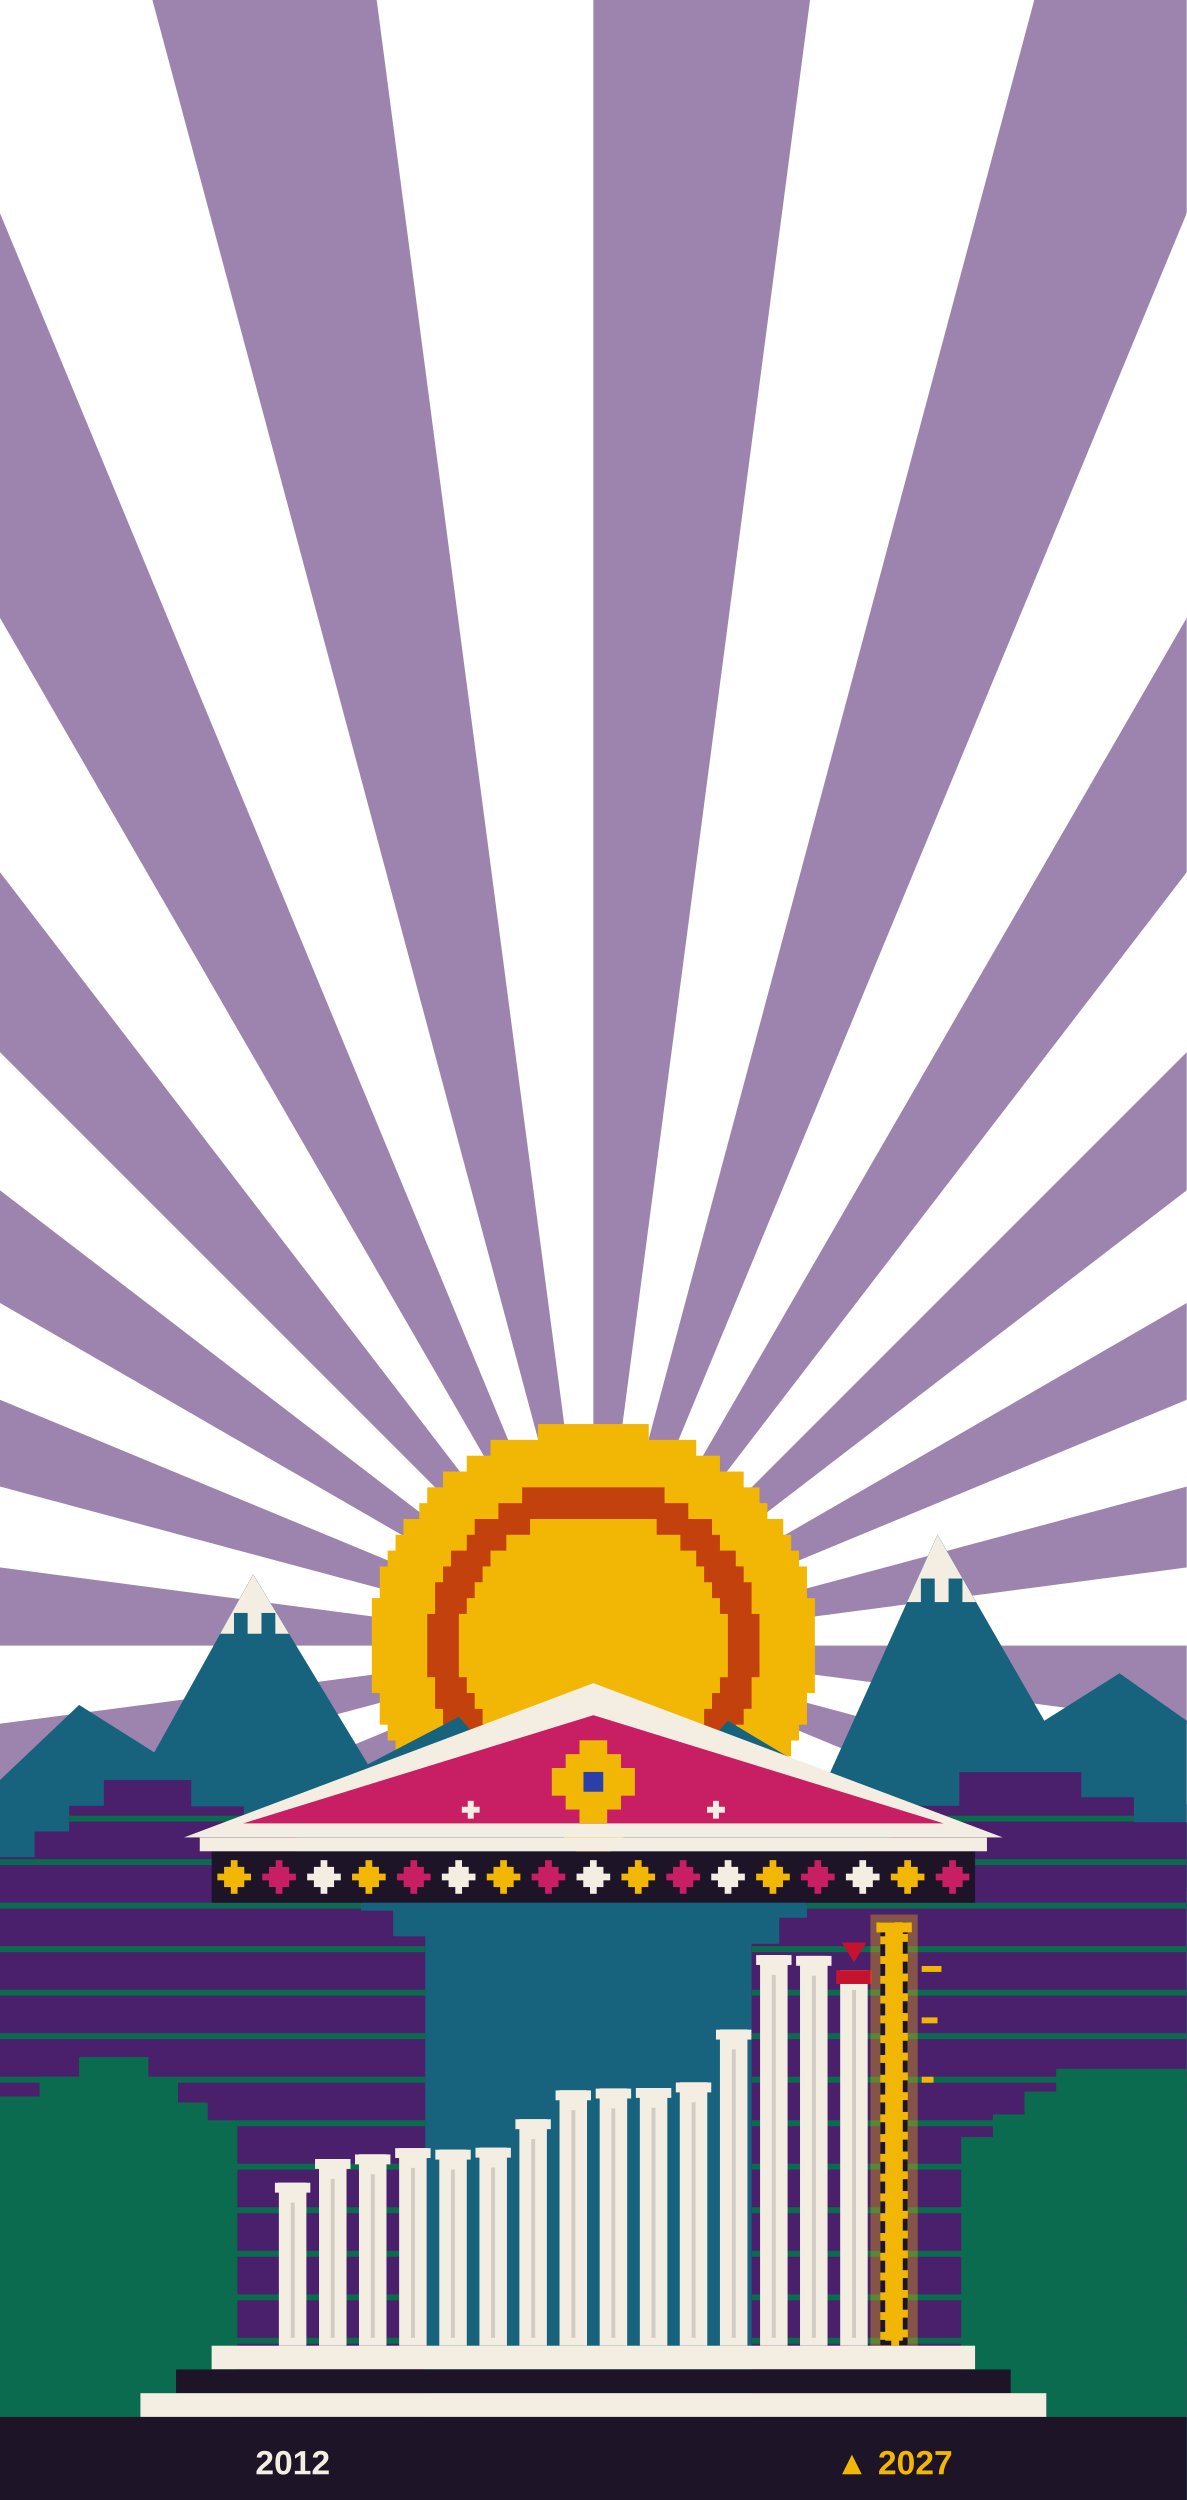
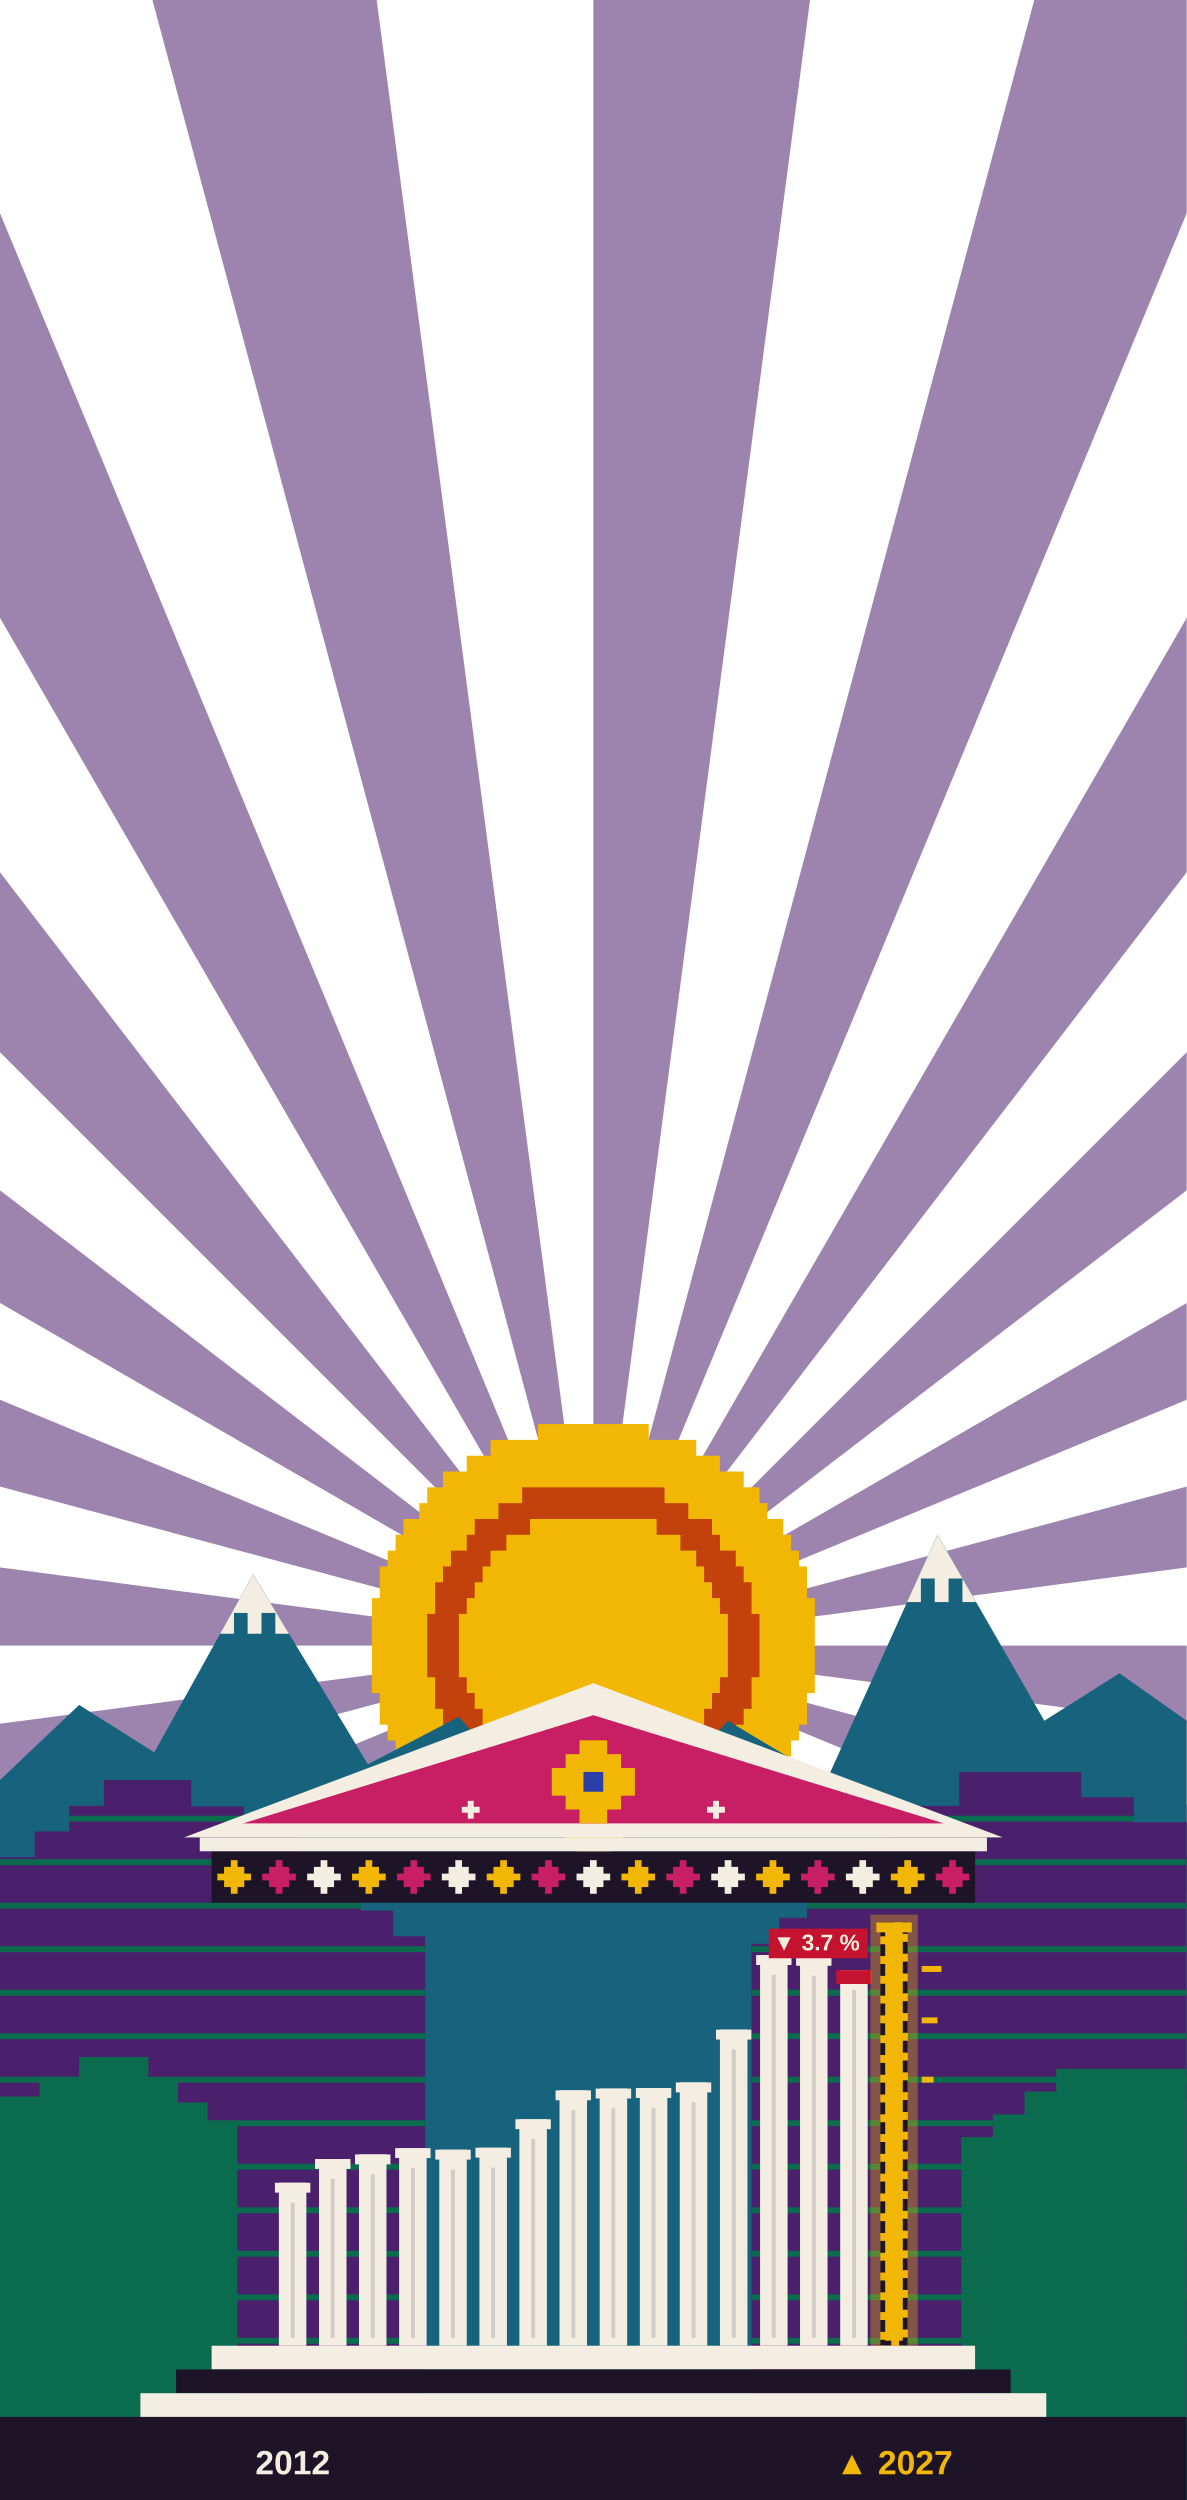
<svg xmlns="http://www.w3.org/2000/svg" viewBox="0 -600 600 1264" width="600" height="1264" preserveAspectRatio="xMidYMax slice" aria-hidden="true" focusable="false">
  <path fill="#4A1F6B" opacity=".55" d="M300 232L300 -868L443.6 -858.6zM300 232L584.7 -830.5L721 -784.3zM300 232L850 -720.6L969.6 -640.7zM300 232L1077.8 -545.8L1172.7 -437.6zM300 232L1252.6 -318L1316.3 -189zM300 232L1362.5 -52.7L1390.6 88.4zM300 232L1400 232L1390.6 375.6zM300 232L1362.5 516.7L1316.3 653zM300 232L1252.6 782L1172.7 901.6zM300 232L1077.8 1009.8L969.6 1104.7zM300 232L850 1184.6L721 1248.3zM300 232L584.7 1294.5L443.6 1322.6zM300 232L300 1332L156.4 1322.6zM300 232L15.3 1294.5L-121 1248.3zM300 232L-250 1184.6L-369.6 1104.7zM300 232L-477.8 1009.8L-572.7 901.6zM300 232L-652.6 782L-716.3 653zM300 232L-762.5 516.7L-790.6 375.6zM300 232L-800 232L-790.6 88.4zM300 232L-762.5 -52.7L-716.3 -189zM300 232L-652.6 -318L-572.7 -437.6zM300 232L-477.8 -545.8L-369.6 -640.7zM300 232L-250 -720.6L-121 -784.3zM300 232L15.3 -830.5L156.4 -858.6z" />
  <path fill="#F2B705" d="M272 120h56v8h-56zM248 128h104v8h-104zM236 136h128v8h-128zM224 144h152v8h-152zM216 152h168v8h-168zM212 160h176v8h-176zM204 168h192v8h-192zM200 176h200v8h-200zM196 184h208v8h-208zM192 192h216v8h-216zM192 200h216v8h-216zM188 208h224v8h-224zM188 216h224v8h-224zM188 224h224v8h-224zM188 232h224v8h-224zM188 240h224v8h-224zM188 248h224v8h-224zM192 256h216v8h-216zM192 264h216v8h-216zM196 272h208v8h-208zM200 280h200v8h-200zM204 288h192v8h-192zM212 296h176v8h-176zM216 304h168v8h-168zM224 312h152v8h-152zM236 320h128v8h-128zM248 328h104v8h-104zM272 336h56v8h-56z" />
  <path fill="#C2410C" d="M264 152h72v8h-72zM252 160h96v8h-96zM240 168h120v8h-120zM236 176h128v8h-128zM228 184h144v8h-144zM224 192h152v8h-152zM220 200h160v8h-160zM220 208h160v8h-160zM216 216h168v8h-168zM216 224h168v8h-168zM216 232h168v8h-168zM216 240h168v8h-168zM220 248h160v8h-160zM220 256h160v8h-160zM224 264h152v8h-152zM228 272h144v8h-144zM236 280h128v8h-128zM240 288h120v8h-120zM252 296h96v8h-96zM264 304h72v8h-72z" />
  <path fill="#F2B705" d="M268 168h64v8h-64zM256 176h88v8h-88zM248 184h104v8h-104zM244 192h112v8h-112zM240 200h120v8h-120zM236 208h128v8h-128zM232 216h136v8h-136zM232 224h136v8h-136zM232 232h136v8h-136zM232 240h136v8h-136zM236 248h128v8h-128zM240 256h120v8h-120zM244 264h112v8h-112zM248 272h104v8h-104zM256 280h88v8h-88zM268 288h64v8h-64z" />
  <polygon fill="#17637D" points="0,300 40,262 78,286 128,196 186,292 232,268 300,346 368,270 418,300 474,176 528,270 566,246 600,270 600,664 0,664" />
  <polygon fill="#F4EEE2" points="128,196 146.1,226 139.2,226 139.2,215.5 132.2,215.5 132.2,226 125.2,226 125.2,215.5 118.3,215.5 118.3,226 111.3,226 111.3,226" />
  <polygon fill="#F4EEE2" points="474,176 493.5,210 486.6,210 486.6,198.1 479.6,198.1 479.6,210 472.6,210 472.6,198.1 465.6,198.1 465.6,210 458.6,210 458.6,210" />
  <clipPath id="cm">
    <polygon fill="#000" points="0,352 0,339 17.5,339 17.5,326 35,326 35,313 52.5,313 52.5,300 70,300 96.7,300 96.7,313.3 123.3,313.3 123.3,326.7 150,326.7 150,340 166.2,340 166.2,353 182.5,353 182.5,366 198.8,366 198.8,379 215,379 215,392 215,664 0,664" />
    <polygon fill="#000" points="380,396 380,382.8 394,382.8 394,369.6 408,369.6 408,356.4 422,356.4 422,343.2 436,343.2 436,330 450,330 450,313 485,313 485,296 520,296 546.7,296 546.7,308.7 573.3,308.7 573.3,321.3 600,321.3 600,334 600,664 380,664" />
  </clipPath>
  <polygon fill="#4A1F6B" points="0,352 0,339 17.5,339 17.5,326 35,326 35,313 52.5,313 52.5,300 70,300 96.7,300 96.7,313.3 123.3,313.3 123.3,326.7 150,326.7 150,340 166.2,340 166.2,353 182.5,353 182.5,366 198.8,366 198.8,379 215,379 215,392 215,664 0,664" />
  <polygon fill="#4A1F6B" points="380,396 380,382.8 394,382.8 394,369.6 408,369.6 408,356.4 422,356.4 422,343.2 436,343.2 436,330 450,330 450,313 485,313 485,296 520,296 546.7,296 546.7,308.7 573.3,308.7 573.3,321.3 600,321.3 600,334 600,664 380,664" />
  <g clip-path="url(#cm)">
    <rect x="0" y="318" width="600" height="3" fill="#0B6B4E" />
    <rect x="0" y="340" width="600" height="3" fill="#0B6B4E" />
    <rect x="0" y="362" width="600" height="3" fill="#0B6B4E" />
    <rect x="0" y="384" width="600" height="3" fill="#0B6B4E" />
    <rect x="0" y="406" width="600" height="3" fill="#0B6B4E" />
    <rect x="0" y="428" width="600" height="3" fill="#0B6B4E" />
    <rect x="0" y="450" width="600" height="3" fill="#0B6B4E" />
    <rect x="0" y="472" width="600" height="3" fill="#0B6B4E" />
    <rect x="0" y="494" width="600" height="3" fill="#0B6B4E" />
    <rect x="0" y="516" width="600" height="3" fill="#0B6B4E" />
    <rect x="0" y="538" width="600" height="3" fill="#0B6B4E" />
    <rect x="0" y="560" width="600" height="3" fill="#0B6B4E" />
    <rect x="0" y="582" width="600" height="3" fill="#0B6B4E" />
  </g>
  <polygon fill="#0B6B4E" points="0,470 0,460 20,460 20,450 40,450 40,440 60,440 75,440 75,451.5 90,451.5 90,463 105,463 105,474.5 120,474.5 120,486 120,664 0,664" />
  <polygon fill="#0B6B4E" points="486,492 486,480.5 502,480.5 502,469 518,469 518,457.5 534,457.5 534,446 550,446 600,446 600,462 600,664 486,664" />
  <g class="cols">
    <g class="col">
      <rect x="141" y="503.6" width="13.9" height="82.4" fill="#F4EEE2" />
      <rect x="147" y="513.6" width="2" height="68.4" fill="#1E1428" opacity="0.16" />
      <rect x="139" y="503.6" width="17.9" height="5" fill="#F4EEE2" />
    </g>
    <g class="col">
      <rect x="161.3" y="491.6" width="13.9" height="94.4" fill="#F4EEE2" />
      <rect x="167.2" y="501.6" width="2" height="80.4" fill="#1E1428" opacity="0.16" />
      <rect x="159.3" y="491.6" width="17.9" height="5" fill="#F4EEE2" />
    </g>
    <g class="col">
      <rect x="181.5" y="489.3" width="13.9" height="96.7" fill="#F4EEE2" />
      <rect x="187.5" y="499.3" width="2" height="82.7" fill="#1E1428" opacity="0.16" />
      <rect x="179.5" y="489.3" width="17.9" height="5" fill="#F4EEE2" />
    </g>
    <g class="col">
      <rect x="201.8" y="486.1" width="13.9" height="99.9" fill="#F4EEE2" />
      <rect x="207.8" y="496.1" width="2" height="85.9" fill="#1E1428" opacity="0.16" />
      <rect x="199.8" y="486.1" width="17.9" height="5" fill="#F4EEE2" />
    </g>
    <g class="col">
      <rect x="222.1" y="486.9" width="13.9" height="99.1" fill="#F4EEE2" />
      <rect x="228" y="496.9" width="2" height="85.1" fill="#1E1428" opacity="0.16" />
      <rect x="220.1" y="486.9" width="17.9" height="5" fill="#F4EEE2" />
    </g>
    <g class="col">
      <rect x="242.4" y="485.9" width="13.9" height="100.1" fill="#F4EEE2" />
      <rect x="248.3" y="495.9" width="2" height="86.1" fill="#1E1428" opacity="0.16" />
      <rect x="240.4" y="485.9" width="17.9" height="5" fill="#F4EEE2" />
    </g>
    <g class="col">
      <rect x="262.6" y="471.5" width="13.9" height="114.5" fill="#F4EEE2" />
      <rect x="268.6" y="481.5" width="2" height="100.5" fill="#1E1428" opacity="0.16" />
      <rect x="260.6" y="471.5" width="17.9" height="5" fill="#F4EEE2" />
    </g>
    <g class="col">
      <rect x="282.9" y="456.9" width="13.9" height="129.1" fill="#F4EEE2" />
      <rect x="288.9" y="466.9" width="2" height="115.1" fill="#1E1428" opacity="0.16" />
      <rect x="280.9" y="456.9" width="17.9" height="5" fill="#F4EEE2" />
    </g>
    <g class="col">
      <rect x="303.2" y="456" width="13.9" height="130" fill="#F4EEE2" />
      <rect x="309.1" y="466" width="2" height="116" fill="#1E1428" opacity="0.16" />
      <rect x="301.2" y="456" width="17.9" height="5" fill="#F4EEE2" />
    </g>
    <g class="col">
      <rect x="323.5" y="455.7" width="13.9" height="130.3" fill="#F4EEE2" />
      <rect x="329.4" y="465.7" width="2" height="116.3" fill="#1E1428" opacity="0.16" />
      <rect x="321.5" y="455.7" width="17.9" height="5" fill="#F4EEE2" />
    </g>
    <g class="col">
      <rect x="343.7" y="452.9" width="13.9" height="133.1" fill="#F4EEE2" />
      <rect x="349.7" y="462.9" width="2" height="119.1" fill="#1E1428" opacity="0.16" />
      <rect x="341.7" y="452.9" width="17.9" height="5" fill="#F4EEE2" />
    </g>
    <g class="col">
      <rect x="364" y="426.2" width="13.9" height="159.8" fill="#F4EEE2" />
      <rect x="370" y="436.2" width="2" height="145.8" fill="#1E1428" opacity="0.16" />
      <rect x="362" y="426.2" width="17.9" height="5" fill="#F4EEE2" />
    </g>
    <g class="col">
      <rect x="384.3" y="388.5" width="13.9" height="197.5" fill="#F4EEE2" />
      <rect x="390.2" y="398.5" width="2" height="183.5" fill="#1E1428" opacity="0.16" />
      <rect x="382.3" y="388.5" width="17.9" height="5" fill="#F4EEE2" />
    </g>
    <g class="col">
      <rect x="404.5" y="388.9" width="13.9" height="197.1" fill="#F4EEE2" />
      <rect x="410.5" y="398.9" width="2" height="183.1" fill="#1E1428" opacity="0.16" />
      <rect x="402.5" y="388.9" width="17.9" height="5" fill="#F4EEE2" />
    </g>
    <g class="col">
-       <polygon fill="#C4122F" points="425.5,382.1 438,382.1 431.8,392.1" />
+       <rect x="388.7" y="375.1" width="50" height="15" fill="#C4122F" />
+       <text x="434.7" y="386.1" fill="#F4EEE2" text-anchor="end" font-size="11.5" font-weight="800" font-family="Archivo, 'Arial Narrow', 'Helvetica Neue', Arial, sans-serif">▼ 3.7 %</text>
      <rect x="424.8" y="396.1" width="13.9" height="189.9" fill="#F4EEE2" />
      <rect x="430.8" y="406.1" width="2" height="175.9" fill="#1E1428" opacity="0.16" />
      <rect x="422.8" y="396.1" width="17.9" height="7" fill="#C4122F" />
    </g>
    <g class="col col-27">
      <rect x="440.1" y="368" width="23.9" height="218" fill="#F2B705" opacity=".35" />
      <rect x="466" y="394" width="10" height="3" fill="#F2B705" />
      <rect x="466" y="420" width="8" height="3" fill="#F2B705" />
      <rect x="466" y="450" width="6" height="3" fill="#F2B705" />
      <rect x="445.1" y="372" width="13.9" height="214" fill="#F2B705" />
      <rect x="446.3" y="373.2" width="11.4" height="211.5" fill="none" stroke="#1E1428" stroke-width="2.5" stroke-dasharray="6 4" />
      <rect x="443.1" y="372" width="17.9" height="5" fill="#F2B705" />
    </g>
  </g>
  <rect x="107" y="336" width="386" height="26" fill="#1E1428" />
  <path fill="#F2B705" d="M116.7 340.5h3.4v3.4h-3.4zM113.3 343.9h10.2v3.4h-10.2zM109.9 347.3h17v3.4h-17zM113.3 350.7h10.2v3.4h-10.2zM116.7 354.1h3.4v3.4h-3.4z" />
  <path fill="#C81E64" d="M139.4 340.5h3.4v3.4h-3.4zM136 343.9h10.2v3.4h-10.2zM132.6 347.3h17v3.4h-17zM136 350.7h10.2v3.4h-10.2zM139.4 354.1h3.4v3.4h-3.4z" />
  <path fill="#F4EEE2" d="M162.1 340.5h3.4v3.4h-3.4zM158.7 343.9h10.2v3.4h-10.2zM155.3 347.3h17v3.4h-17zM158.7 350.7h10.2v3.4h-10.2zM162.1 354.1h3.4v3.4h-3.4z" />
  <path fill="#F2B705" d="M184.8 340.5h3.4v3.4h-3.4zM181.4 343.9h10.2v3.4h-10.2zM178 347.3h17v3.4h-17zM181.4 350.7h10.2v3.4h-10.2zM184.8 354.1h3.4v3.4h-3.4z" />
  <path fill="#C81E64" d="M207.5 340.5h3.4v3.4h-3.4zM204.1 343.9h10.2v3.4h-10.2zM200.7 347.3h17v3.4h-17zM204.1 350.7h10.2v3.4h-10.2zM207.5 354.1h3.4v3.4h-3.4z" />
  <path fill="#F4EEE2" d="M230.2 340.5h3.4v3.4h-3.4zM226.8 343.9h10.2v3.4h-10.2zM223.4 347.3h17v3.4h-17zM226.8 350.7h10.2v3.4h-10.2zM230.2 354.1h3.4v3.4h-3.4z" />
  <path fill="#F2B705" d="M252.9 340.5h3.4v3.4h-3.4zM249.5 343.9h10.2v3.4h-10.2zM246.1 347.3h17v3.4h-17zM249.5 350.7h10.2v3.4h-10.2zM252.9 354.1h3.4v3.4h-3.4z" />
  <path fill="#C81E64" d="M275.6 340.5h3.4v3.4h-3.4zM272.2 343.9h10.2v3.4h-10.2zM268.8 347.3h17v3.4h-17zM272.2 350.7h10.2v3.4h-10.2zM275.6 354.1h3.4v3.4h-3.4z" />
  <path fill="#F4EEE2" d="M298.3 340.5h3.4v3.4h-3.4zM294.9 343.9h10.2v3.4h-10.2zM291.5 347.3h17v3.4h-17zM294.9 350.7h10.2v3.4h-10.2zM298.3 354.1h3.4v3.4h-3.4z" />
  <path fill="#F2B705" d="M321 340.5h3.4v3.4h-3.4zM317.6 343.9h10.2v3.4h-10.2zM314.2 347.3h17v3.4h-17zM317.6 350.7h10.2v3.4h-10.2zM321 354.1h3.4v3.4h-3.4z" />
  <path fill="#C81E64" d="M343.7 340.5h3.4v3.4h-3.4zM340.3 343.9h10.2v3.4h-10.2zM336.9 347.3h17v3.4h-17zM340.3 350.7h10.2v3.4h-10.2zM343.7 354.1h3.4v3.4h-3.4z" />
  <path fill="#F4EEE2" d="M366.4 340.5h3.4v3.4h-3.4zM363 343.9h10.2v3.4h-10.2zM359.6 347.3h17v3.4h-17zM363 350.7h10.2v3.4h-10.2zM366.4 354.1h3.4v3.4h-3.4z" />
  <path fill="#F2B705" d="M389.1 340.5h3.4v3.4h-3.4zM385.7 343.9h10.2v3.4h-10.2zM382.3 347.3h17v3.4h-17zM385.7 350.7h10.2v3.4h-10.2zM389.1 354.1h3.4v3.4h-3.4z" />
  <path fill="#C81E64" d="M411.8 340.5h3.4v3.4h-3.4zM408.4 343.9h10.2v3.4h-10.2zM405 347.3h17v3.4h-17zM408.4 350.7h10.2v3.4h-10.2zM411.8 354.1h3.4v3.4h-3.4z" />
  <path fill="#F4EEE2" d="M434.5 340.5h3.4v3.4h-3.4zM431.1 343.9h10.2v3.4h-10.2zM427.7 347.3h17v3.4h-17zM431.1 350.7h10.2v3.4h-10.2zM434.5 354.1h3.4v3.4h-3.4z" />
  <path fill="#F2B705" d="M457.2 340.5h3.4v3.4h-3.4zM453.8 343.9h10.2v3.4h-10.2zM450.4 347.3h17v3.4h-17zM453.8 350.7h10.2v3.4h-10.2zM457.2 354.1h3.4v3.4h-3.4z" />
  <path fill="#C81E64" d="M479.9 340.5h3.4v3.4h-3.4zM476.5 343.9h10.2v3.4h-10.2zM473.1 347.3h17v3.4h-17zM476.5 350.7h10.2v3.4h-10.2zM479.9 354.1h3.4v3.4h-3.4z" />
  <rect x="101" y="329" width="398" height="7" fill="#F4EEE2" />
  <polygon fill="#F4EEE2" points="93,329 300,251 507,329" />
  <polygon fill="#C81E64" points="122.9,321.9 300,267.2 477.1,321.9" />
  <polygon fill="#F2B705" points="293,279.9 307,279.9 307,286.9 314,286.9 314,293.9 321,293.9 321,307.9 314,307.9 314,314.9 307,314.9 307,321.9 293,321.9 293,314.9 286,314.9 286,307.9 279,307.9 279,293.9 286,293.9 286,286.9 293,286.9" />
  <rect x="295" y="295.9" width="10" height="10" fill="#2B3FA8" />
  <path fill="#F4EEE2" d="M236.5 310.5h3v3h-3zM233.5 313.5h9v3h-9zM236.5 316.5h3v3h-3z" />
  <path fill="#F4EEE2" d="M360.5 310.5h3v3h-3zM357.5 313.5h9v3h-9zM360.5 316.5h3v3h-3z" />
  <rect x="107" y="586" width="386" height="12" fill="#F4EEE2" />
  <rect x="89" y="598" width="422" height="12" fill="#1E1428" />
  <rect x="71" y="610" width="458" height="12" fill="#F4EEE2" />
  <rect x="0" y="622" width="600" height="42" fill="#1E1428" />
  <text x="148" y="651" fill="#F4EEE2" font-family="Archivo, 'Arial Narrow', 'Helvetica Neue', Arial, sans-serif" font-weight="800" font-size="17" text-anchor="middle">2012</text>
  <text x="452" y="651" fill="#F2B705" font-family="Archivo, 'Arial Narrow', 'Helvetica Neue', Arial, sans-serif" font-weight="800" font-size="17" text-anchor="middle">▲ 2027</text>
</svg>
